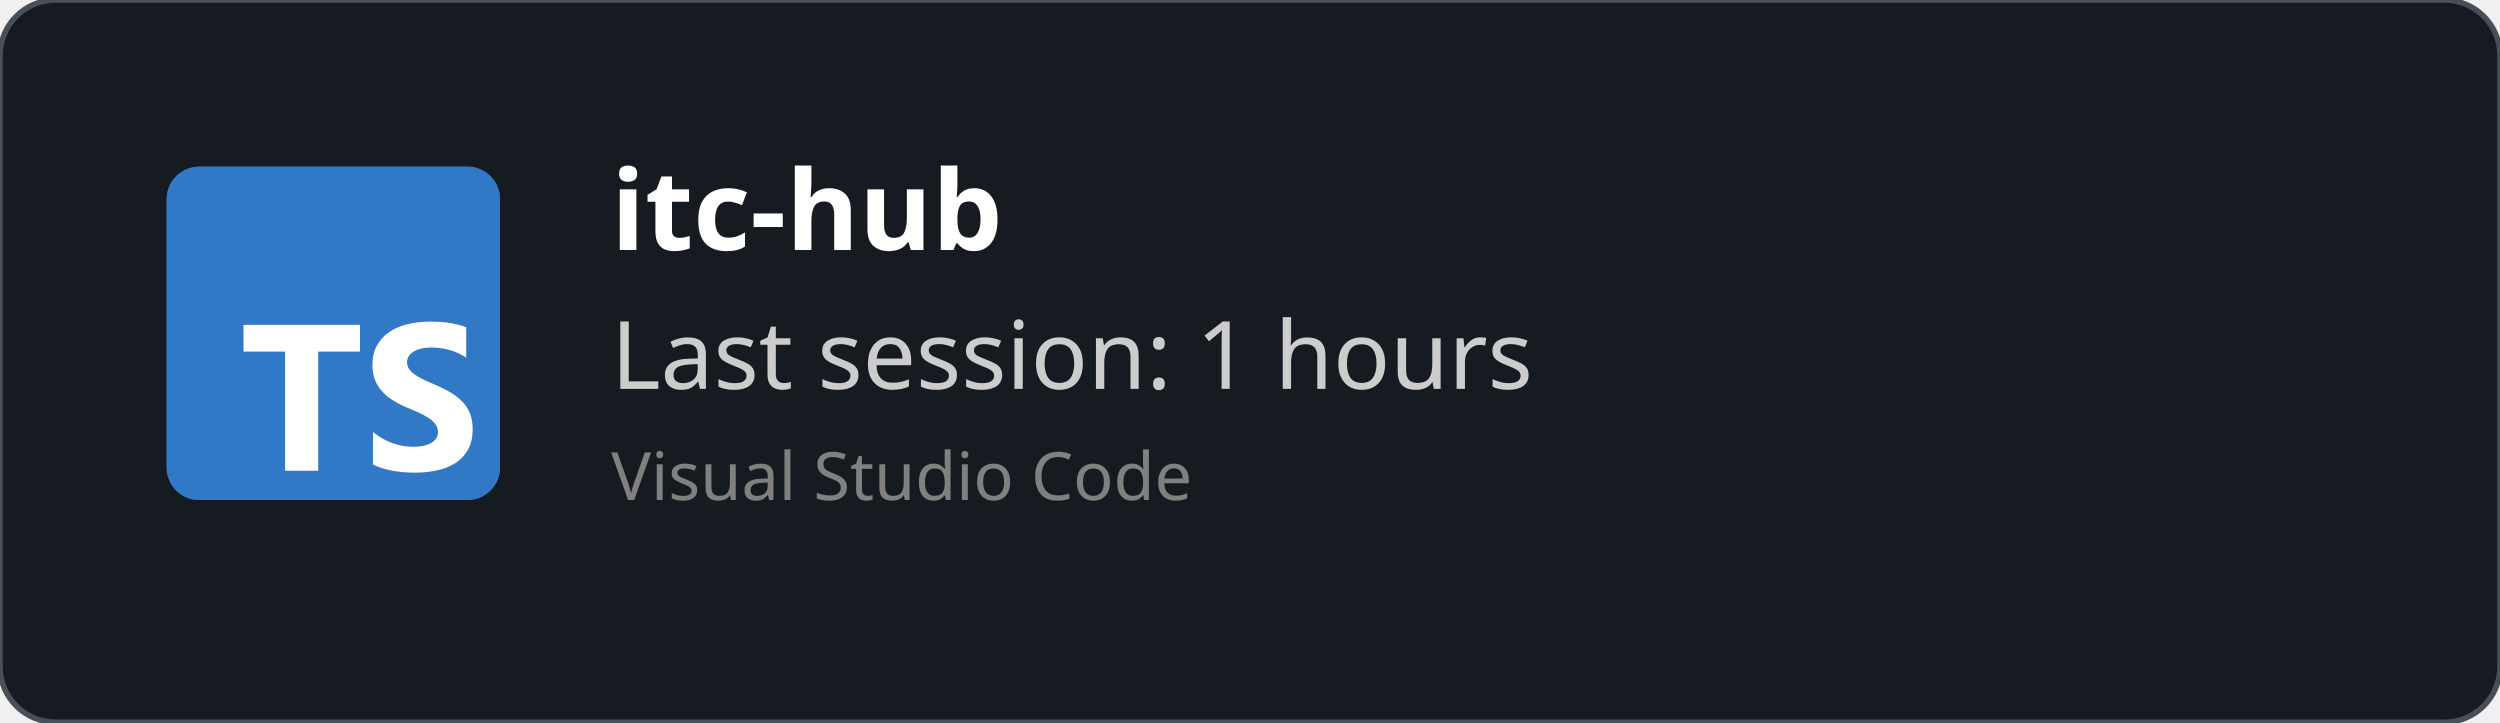
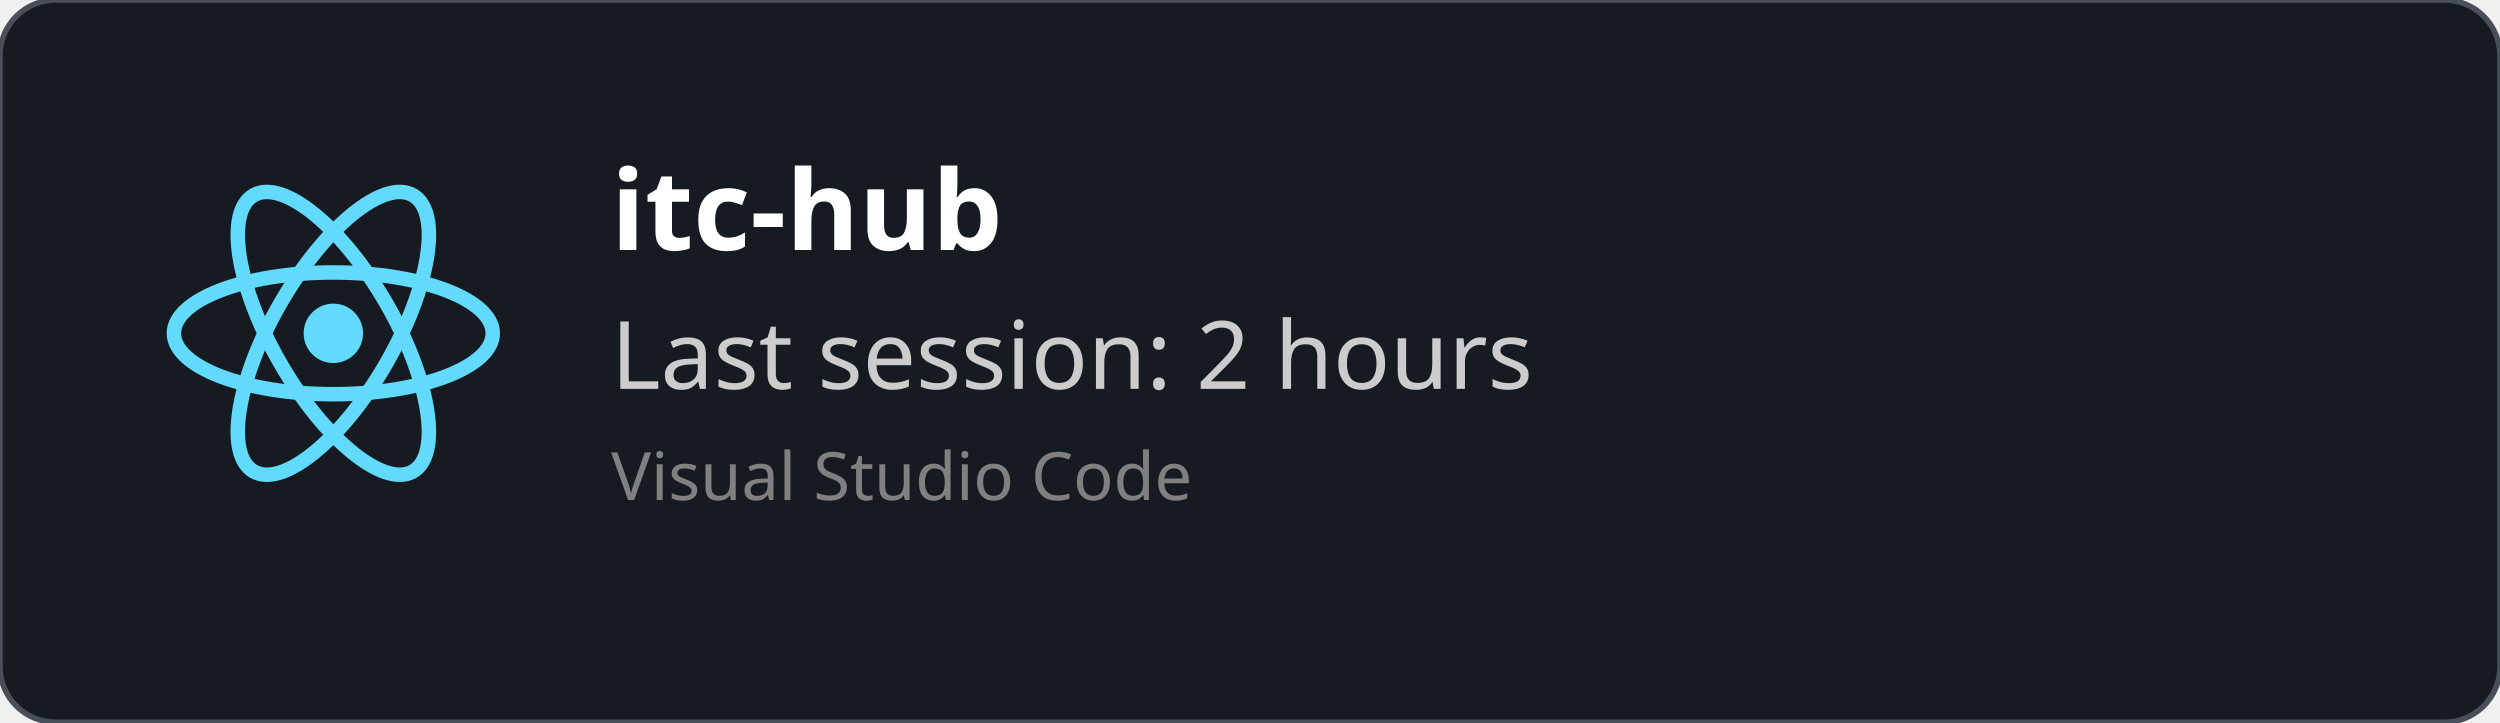
<svg xmlns="http://www.w3.org/2000/svg" width="450" height="130" viewBox="0 0 450 130" fill="none" role="img">
  <style>
    *{
        font-family: 'Segoe UI', Ubuntu, monospace
    }
    </style>
  <defs>
    <clipPath id="horizontalClip" x="20" y="20" width="500" height="200">
      <rect x="90" y="20" width="300" height="50" />
    </clipPath>
  </defs>
  <rect width="450" height="130" fill="rgba(22,27,34)" stroke="#484f58" stroke-width="1" fill-opacity="1" stroke-opacity="1" x="0" y="0" rx="10px" ry="10px">
    </rect>
-   <svg fill="none" height="60" viewBox="0 0 512 512" width="60" x="30" y="30">
-     <rect fill="#3178c6" height="512" rx="50" width="512" />
-     <rect fill="#3178c6" height="512" rx="50" width="512" />
-     <path clip-rule="evenodd" d="m316.939 407.424v50.061c8.138 4.172 17.763 7.3 28.875 9.386s22.823 3.129 35.135 3.129c11.999 0 23.397-1.147 34.196-3.442 10.799-2.294 20.268-6.075 28.406-11.342 8.138-5.266 14.581-12.15 19.328-20.65s7.121-19.007 7.121-31.522c0-9.074-1.356-17.026-4.069-23.857s-6.625-12.906-11.738-18.225c-5.112-5.319-11.242-10.091-18.389-14.315s-15.207-8.213-24.18-11.967c-6.573-2.712-12.468-5.345-17.685-7.9-5.217-2.556-9.651-5.163-13.303-7.822-3.652-2.66-6.469-5.476-8.451-8.448-1.982-2.973-2.974-6.336-2.974-10.091 0-3.441.887-6.544 2.661-9.308s4.278-5.136 7.512-7.118c3.235-1.981 7.199-3.52 11.894-4.615 4.696-1.095 9.912-1.642 15.651-1.642 4.173 0 8.581.313 13.224.938 4.643.626 9.312 1.591 14.008 2.894 4.695 1.304 9.259 2.947 13.694 4.928 4.434 1.982 8.529 4.276 12.285 6.884v-46.776c-7.616-2.92-15.937-5.084-24.962-6.492s-19.381-2.112-31.066-2.112c-11.895 0-23.163 1.278-33.805 3.833s-20.006 6.544-28.093 11.967c-8.086 5.424-14.476 12.333-19.171 20.729-4.695 8.395-7.043 18.433-7.043 30.114 0 14.914 4.304 27.638 12.912 38.172 8.607 10.533 21.675 19.45 39.204 26.751 6.886 2.816 13.303 5.579 19.25 8.291s11.086 5.528 15.415 8.448c4.33 2.92 7.747 6.101 10.252 9.543 2.504 3.441 3.756 7.352 3.756 11.733 0 3.233-.783 6.231-2.348 8.995s-3.939 5.162-7.121 7.196-7.147 3.624-11.894 4.771c-4.748 1.148-10.303 1.721-16.668 1.721-10.851 0-21.597-1.903-32.24-5.71-10.642-3.806-20.502-9.516-29.579-17.13zm-84.159-123.342h64.22v-41.082h-179v41.082h63.906v182.918h50.874z" fill="#fff" fill-rule="evenodd" />
+   <svg height="60" width="60" x="30" y="30" viewBox="-11.5 -10.232 23 20.463">
+     <circle cx="0" cy="0" r="2.05" fill="#61dafb" />
+     <g stroke="#61dafb" stroke-width="1" fill="none">
+       <ellipse rx="11" ry="4.2" />
+       <ellipse rx="11" ry="4.2" transform="rotate(60)" />
+       <ellipse rx="11" ry="4.2" transform="rotate(120)" />
+     </g>
  </svg>
  <text x="110" y="45" font-size="20" clip-path="url(#horizontalClip)" font-weight="bold" font-family="Ubuntu" fill="white">
    itc-hub
    </text>
  <text x="110" y="70" font-size="17px" font-family="Ubuntu" fill="#ccc">
-     Last session: 1 hours
+     Last session: 2 hours
    </text>
  <text x="110" y="90" font-size="12px" font-family="Ubuntu" fill="grey">
    Visual Studio Code
    </text>
</svg>
